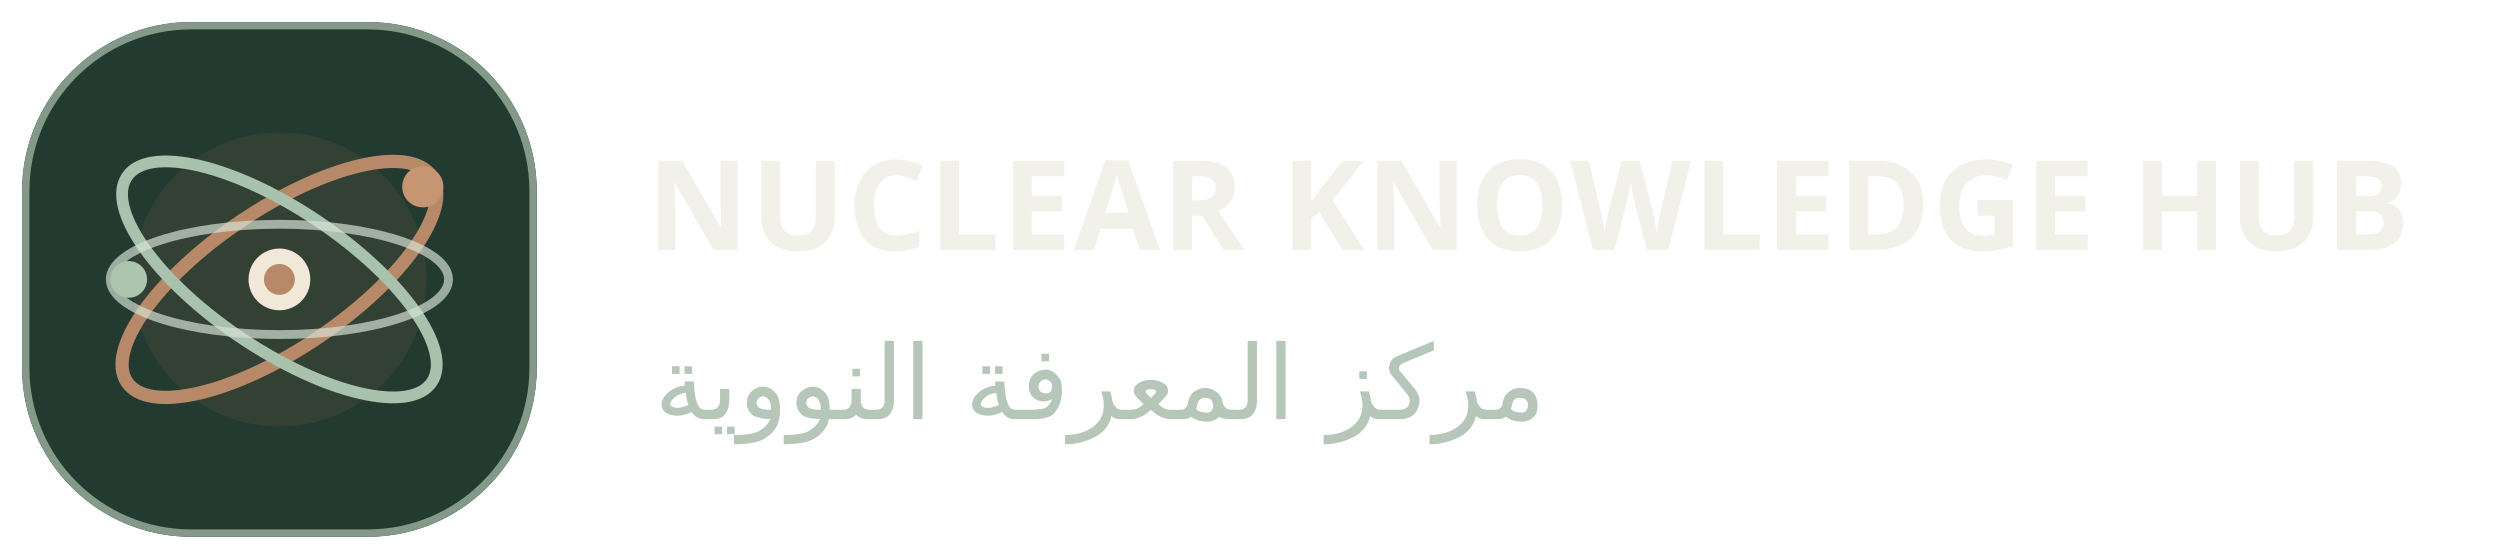
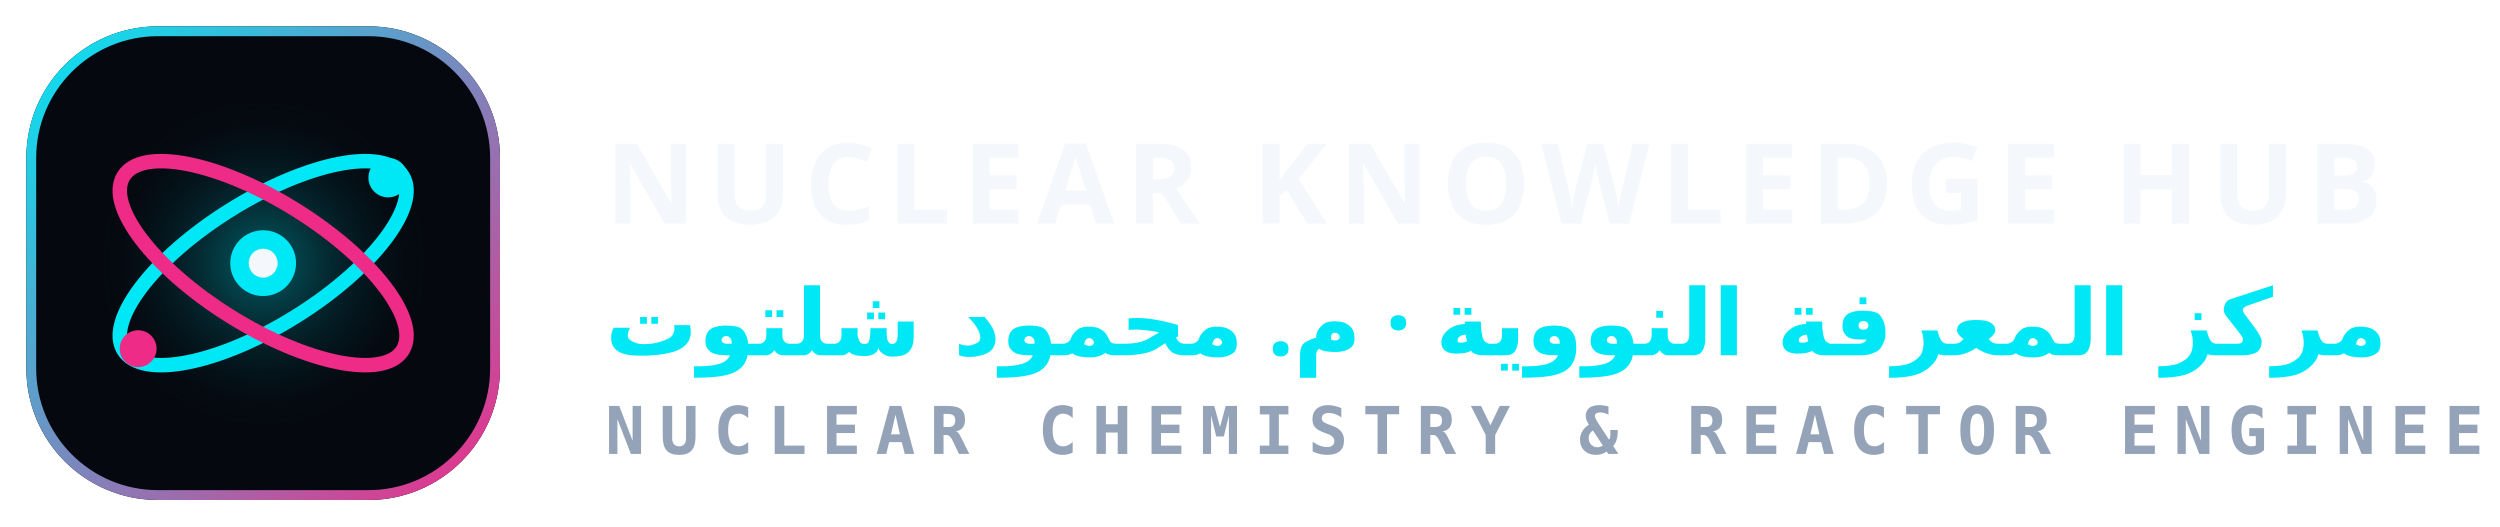
- <svg xmlns="http://www.w3.org/2000/svg" viewBox="0 0 340 76" fill="none" role="img" aria-labelledby="title">
-   <rect x="3" y="3" width="70" height="70" rx="23" fill="#233A31" />
-   <rect x="3.5" y="3.5" width="69" height="69" rx="22.5" stroke="#829A87" />
-   <circle cx="38" cy="38" r="20" fill="#A87858" fill-opacity=".12" />
-   <ellipse cx="38" cy="38" rx="25" ry="9.5" stroke="#B88968" stroke-width="1.8" transform="rotate(-34 38 38)" />
-   <ellipse cx="38" cy="38" rx="25" ry="9.5" stroke="#A9C2AD" stroke-width="1.6" transform="rotate(34 38 38)" />
-   <ellipse cx="38" cy="38" rx="23" ry="7.5" stroke="#D7E2D5" stroke-opacity=".68" stroke-width="1.2" />
-   <circle cx="38" cy="38" r="4.2" fill="#F1E8DA" />
-   <circle cx="38" cy="38" r="2.1" fill="#B88968" />
-   <circle cx="57.5" cy="25.4" r="2.8" fill="#C69572" />
-   <circle cx="17.5" cy="38" r="2.5" fill="#ADC5AF" />
-   <text x="88" y="34" fill="#F1F0E9" font-family="Manrope, IBM Plex Sans Arabic, sans-serif" font-size="17" font-weight="700" letter-spacing=".28">NUCLEAR KNOWLEDGE HUB</text>
-   <text x="89" y="57" fill="#B6C6B9" font-family="IBM Plex Sans Arabic, sans-serif" font-size="14" font-weight="500">مركز المعرفة النووية</text>
+ <svg xmlns="http://www.w3.org/2000/svg" viewBox="0 0 380 80" fill="none" role="img" aria-labelledby="title">
+   <defs>
+     <radialGradient id="logoGlow" cx="50%" cy="50%" r="50%">
+       <stop offset="0%" stop-color="#00e8f5" stop-opacity="0.4" />
+       <stop offset="100%" stop-color="#05080f" stop-opacity="0" />
+     </radialGradient>
+     <linearGradient id="logoBorder" x1="4" y1="4" x2="76" y2="76" gradientUnits="userSpaceOnUse">
+       <stop offset="0%" stop-color="#00e8f5" />
+       <stop offset="100%" stop-color="#ef2b88" />
+     </linearGradient>
+   </defs>
+   <rect x="4" y="4" width="72" height="72" rx="20" fill="#05080f" />
+   <rect x="4.75" y="4.75" width="70.5" height="70.5" rx="19.25" stroke="url(#logoBorder)" stroke-width="1.5" />
+   <circle cx="40" cy="40" r="26" fill="url(#logoGlow)" />
+   <ellipse cx="40" cy="40" rx="25" ry="9.5" stroke="#00e8f5" stroke-width="2.2" transform="rotate(-32 40 40)" />
+   <ellipse cx="40" cy="40" rx="25" ry="9.5" stroke="#ef2b88" stroke-width="2.2" transform="rotate(32 40 40)" />
+   <circle cx="40" cy="40" r="5" fill="#00e8f5" />
+   <circle cx="40" cy="40" r="2.2" fill="#f4f7fb" />
+   <circle cx="59" cy="27" r="3" fill="#00e8f5" />
+   <circle cx="21" cy="53" r="2.8" fill="#ef2b88" />
+   <text x="92" y="34" fill="#f4f7fb" font-family="Space Grotesk, IBM Plex Sans Arabic, sans-serif" font-size="17" font-weight="700" letter-spacing="1.8">NUCLEAR KNOWLEDGE HUB</text>
+   <text x="92" y="54" fill="#00e8f5" font-family="IBM Plex Sans Arabic, sans-serif" font-size="14" font-weight="600">مركز المعرفة النووية · م. محمود شلتوت</text>
+   <text x="92" y="69" fill="#94a3b8" font-family="Space Grotesk, monospace" font-size="10" font-weight="600" letter-spacing="2.2">NUCLEAR CHEMISTRY &amp; REACTOR ENGINEERING</text>
</svg>
